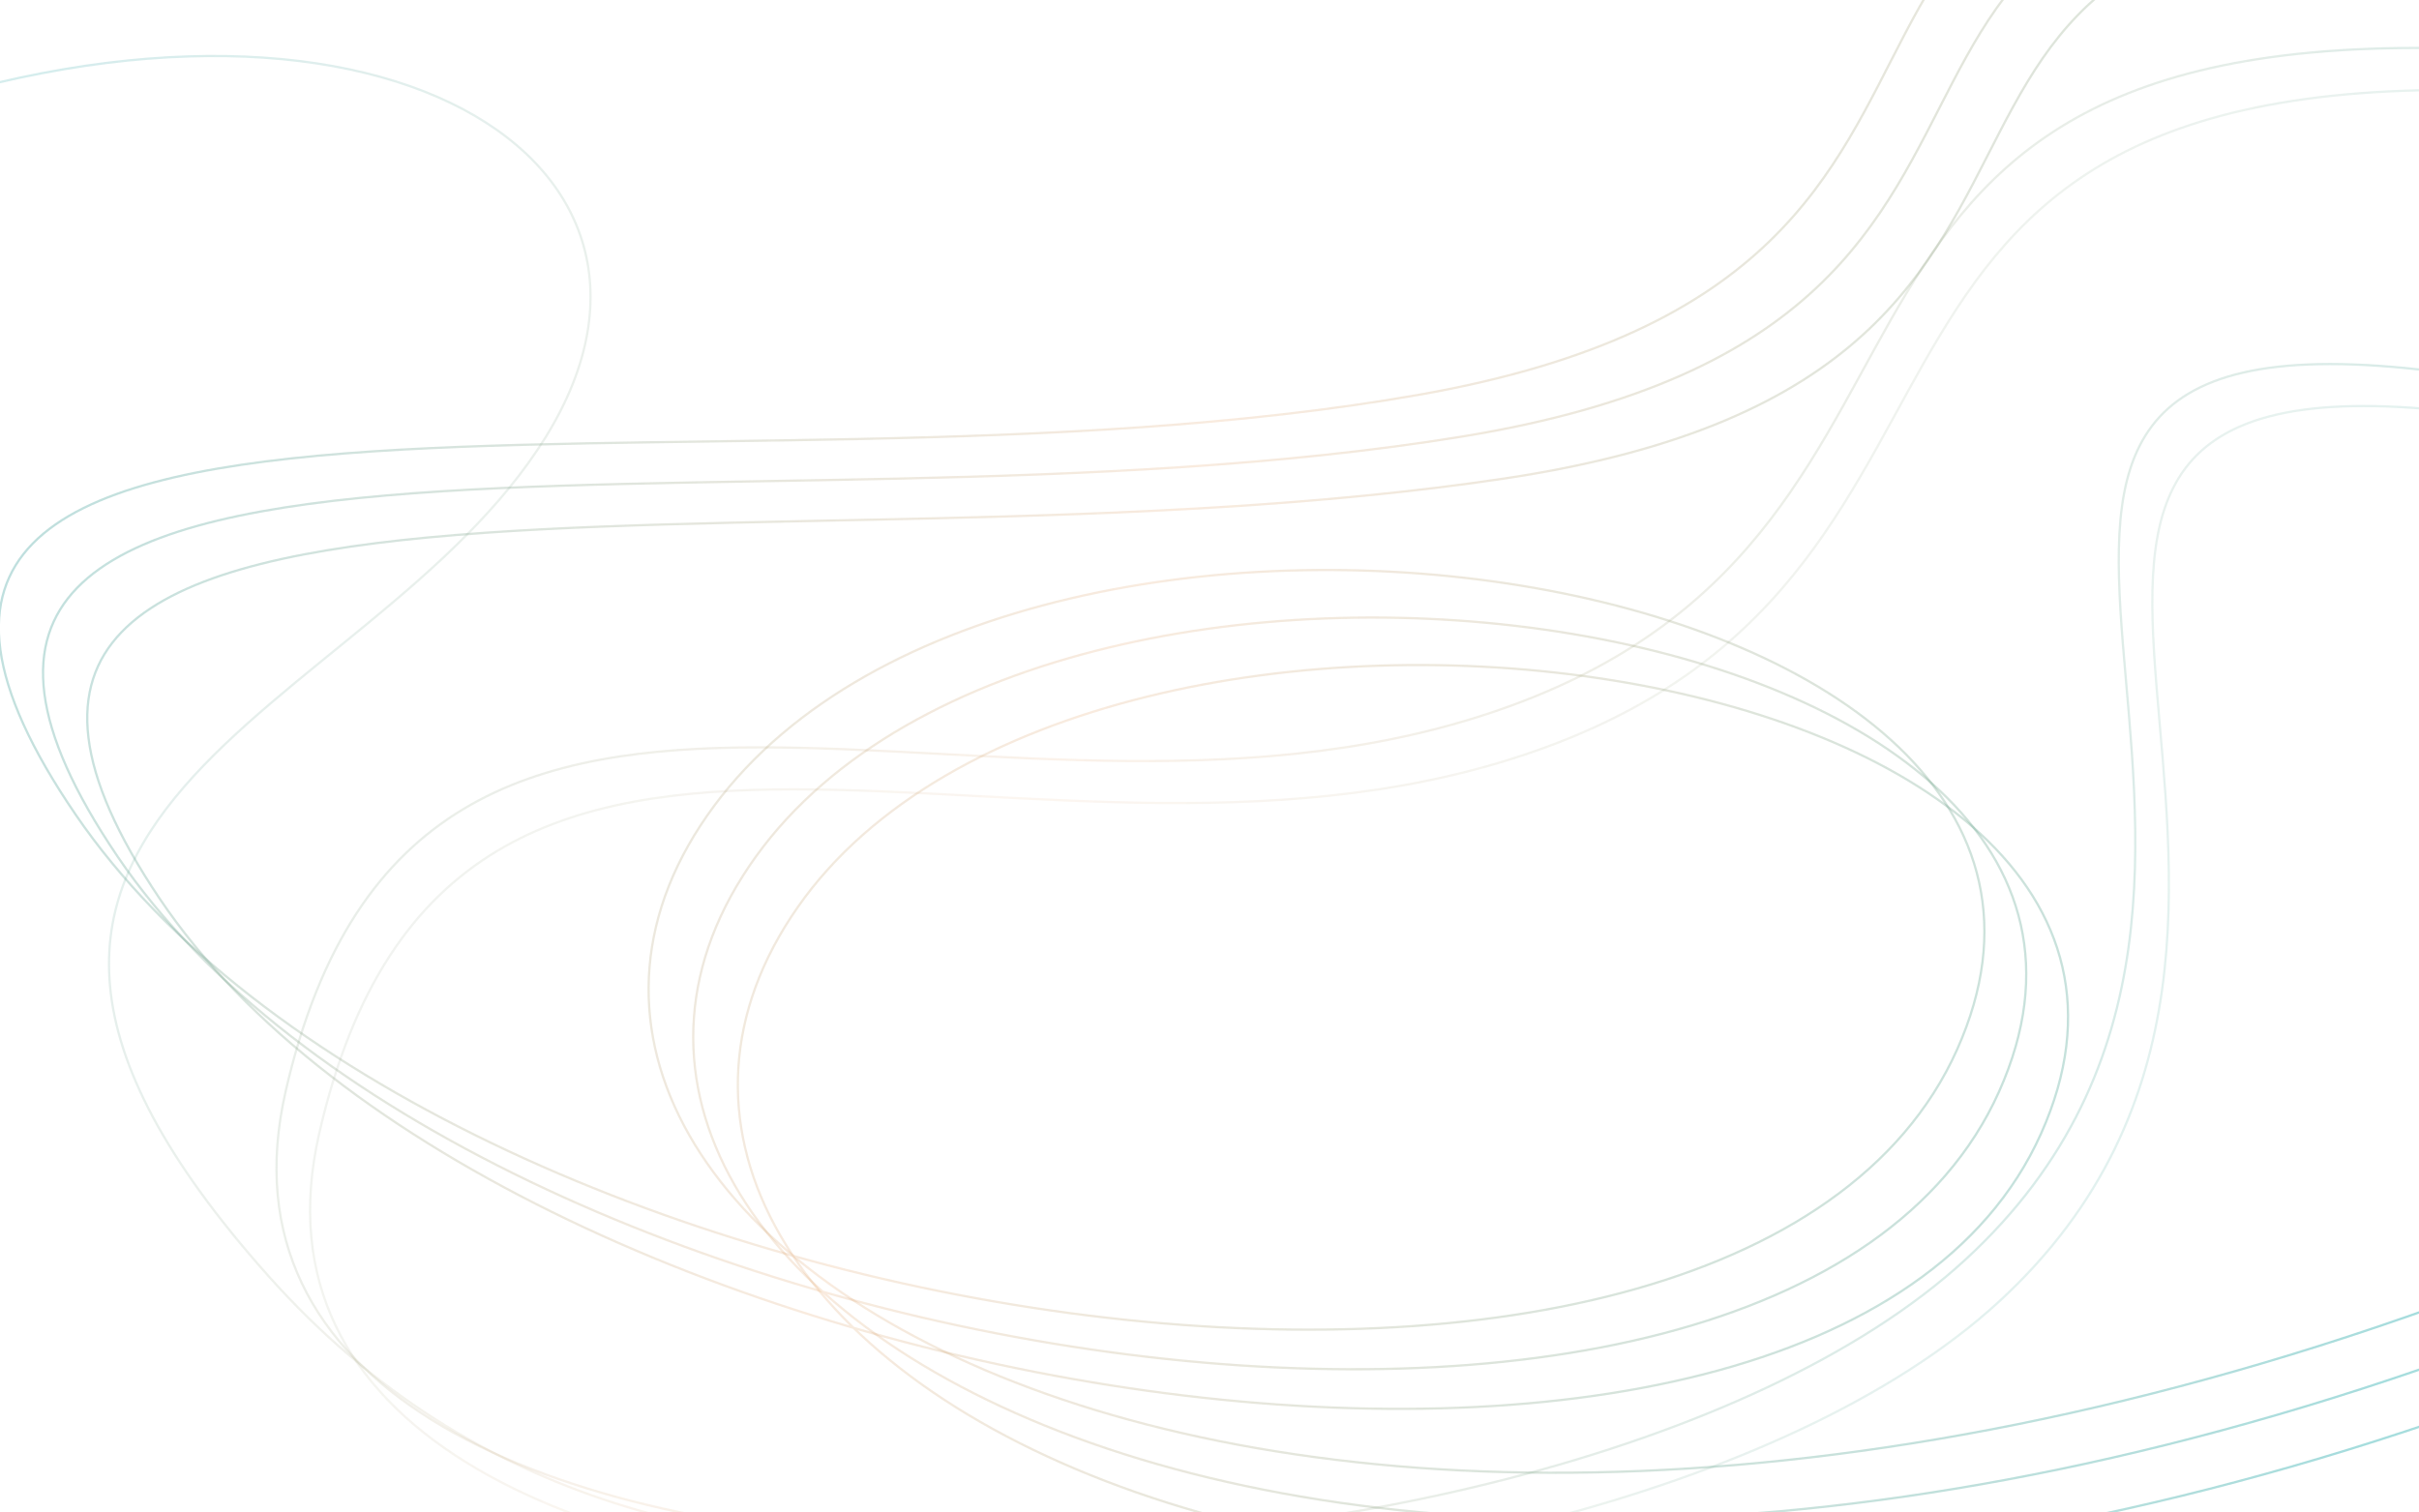
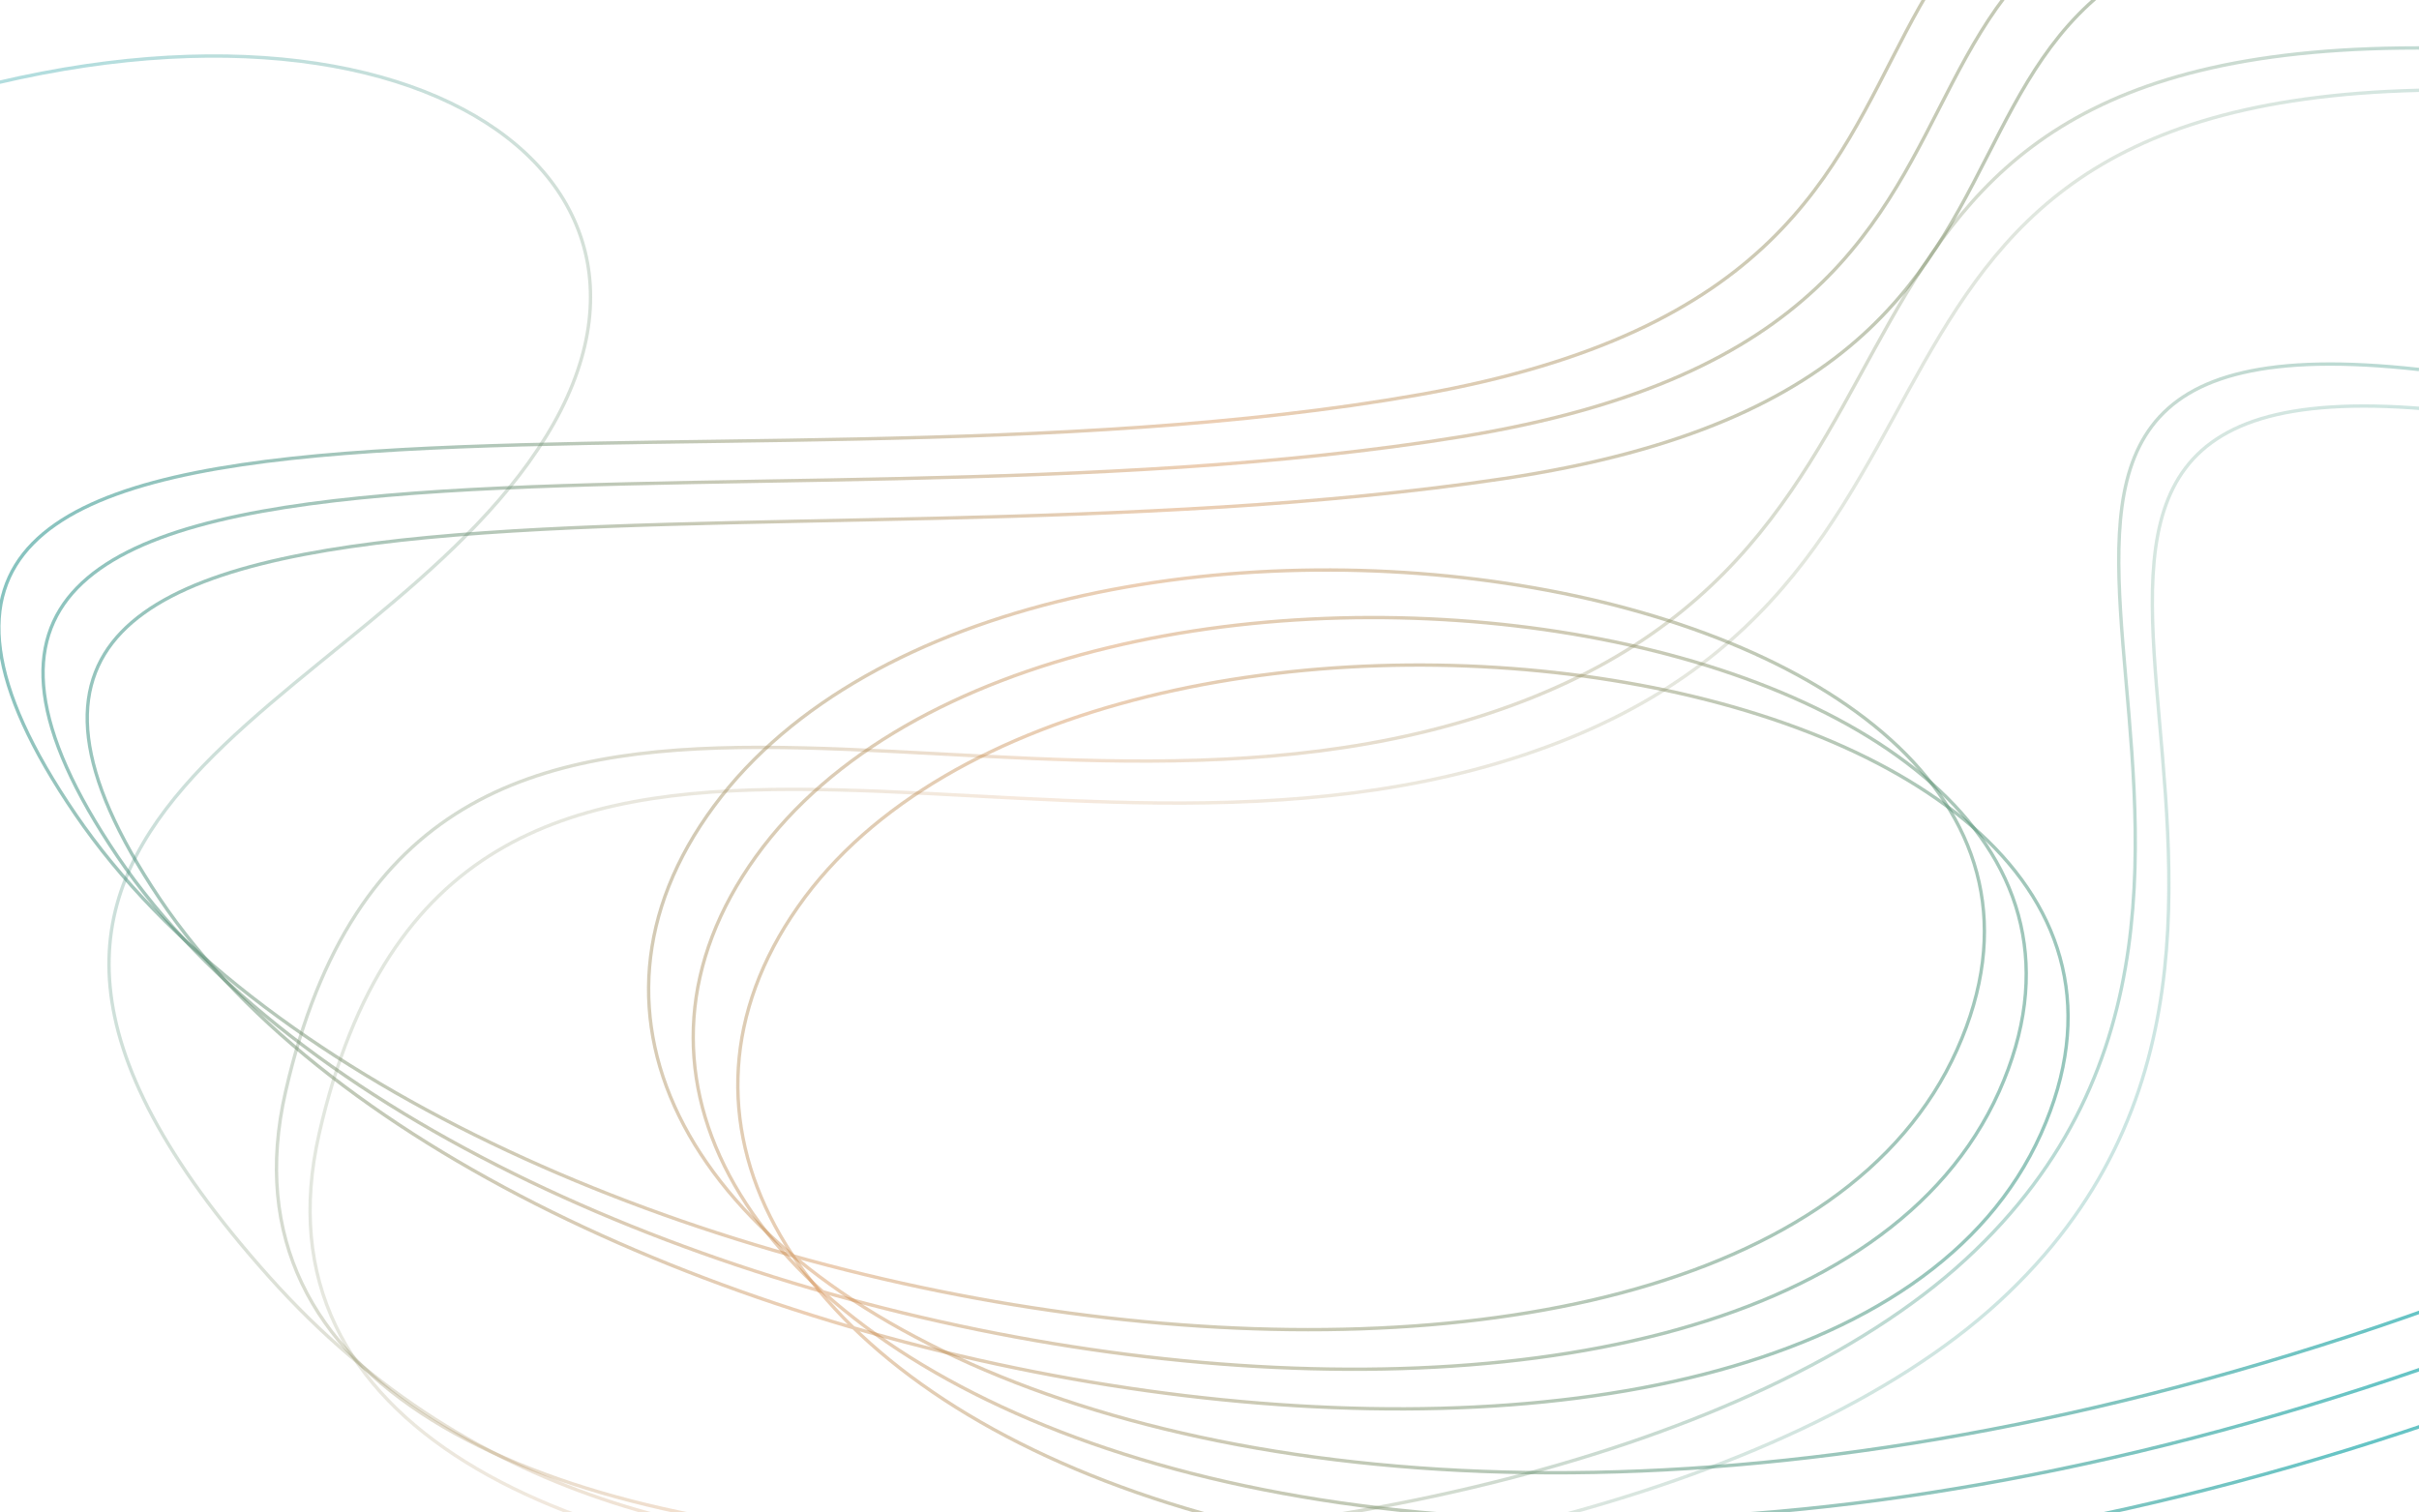
<svg xmlns="http://www.w3.org/2000/svg" viewBox="0 0 1440 900" fill="none" preserveAspectRatio="none">
  <defs>
    <linearGradient id="ribbon" x1="0" y1="120" x2="1440" y2="780" gradientUnits="userSpaceOnUse">
-       <stop stop-color="#008f92" stop-opacity=".3" />
-       <stop offset=".45" stop-color="#df9a5c" stop-opacity=".2" />
-       <stop offset="1" stop-color="#009c9e" stop-opacity=".35" />
+       <stop stop-color="#008f92" stop-opacity=".55" />
+       <stop offset=".45" stop-color="#cf8542" stop-opacity=".4" />
+       <stop offset="1" stop-color="#009c9e" stop-opacity=".6" />
    </linearGradient>
  </defs>
-   <g stroke="url(#ribbon)" stroke-width="1.35" vector-effect="non-scaling-stroke">
+   <g stroke="url(#ribbon)" stroke-width="2" vector-effect="non-scaling-stroke">
    <path d="M1500-80C1010-120 1300 190 870 260S-140 200 70 510 1060 940 1190 650 630 260 450 510 760 1080 1510 790" />
    <path d="M1520-50C1040-90 1330 220 895 285S-110 230 95 535 1085 965 1215 675 650 290 475 540 785 1110 1535 815" />
    <path d="M1480-110C980-150 1270 160 845 235S-170 170 45 485 1035 915 1165 625 610 230 425 480 735 1050 1485 765" />
    <path d="M1490 30C1030 5 1200 310 900 420S250 300 170 650 920 980 1170 750 1080 180 1440 220" stroke-opacity=".65" />
    <path d="M1510 55C1050 30 1220 335 920 445S270 325 190 675 940 1005 1190 775 1100 205 1460 245" stroke-opacity=".45" />
    <path d="M-100 80C210-40 430 90 325 260S-90 480 160 760 780 860 950 920" stroke-opacity=".55" />
  </g>
</svg>
